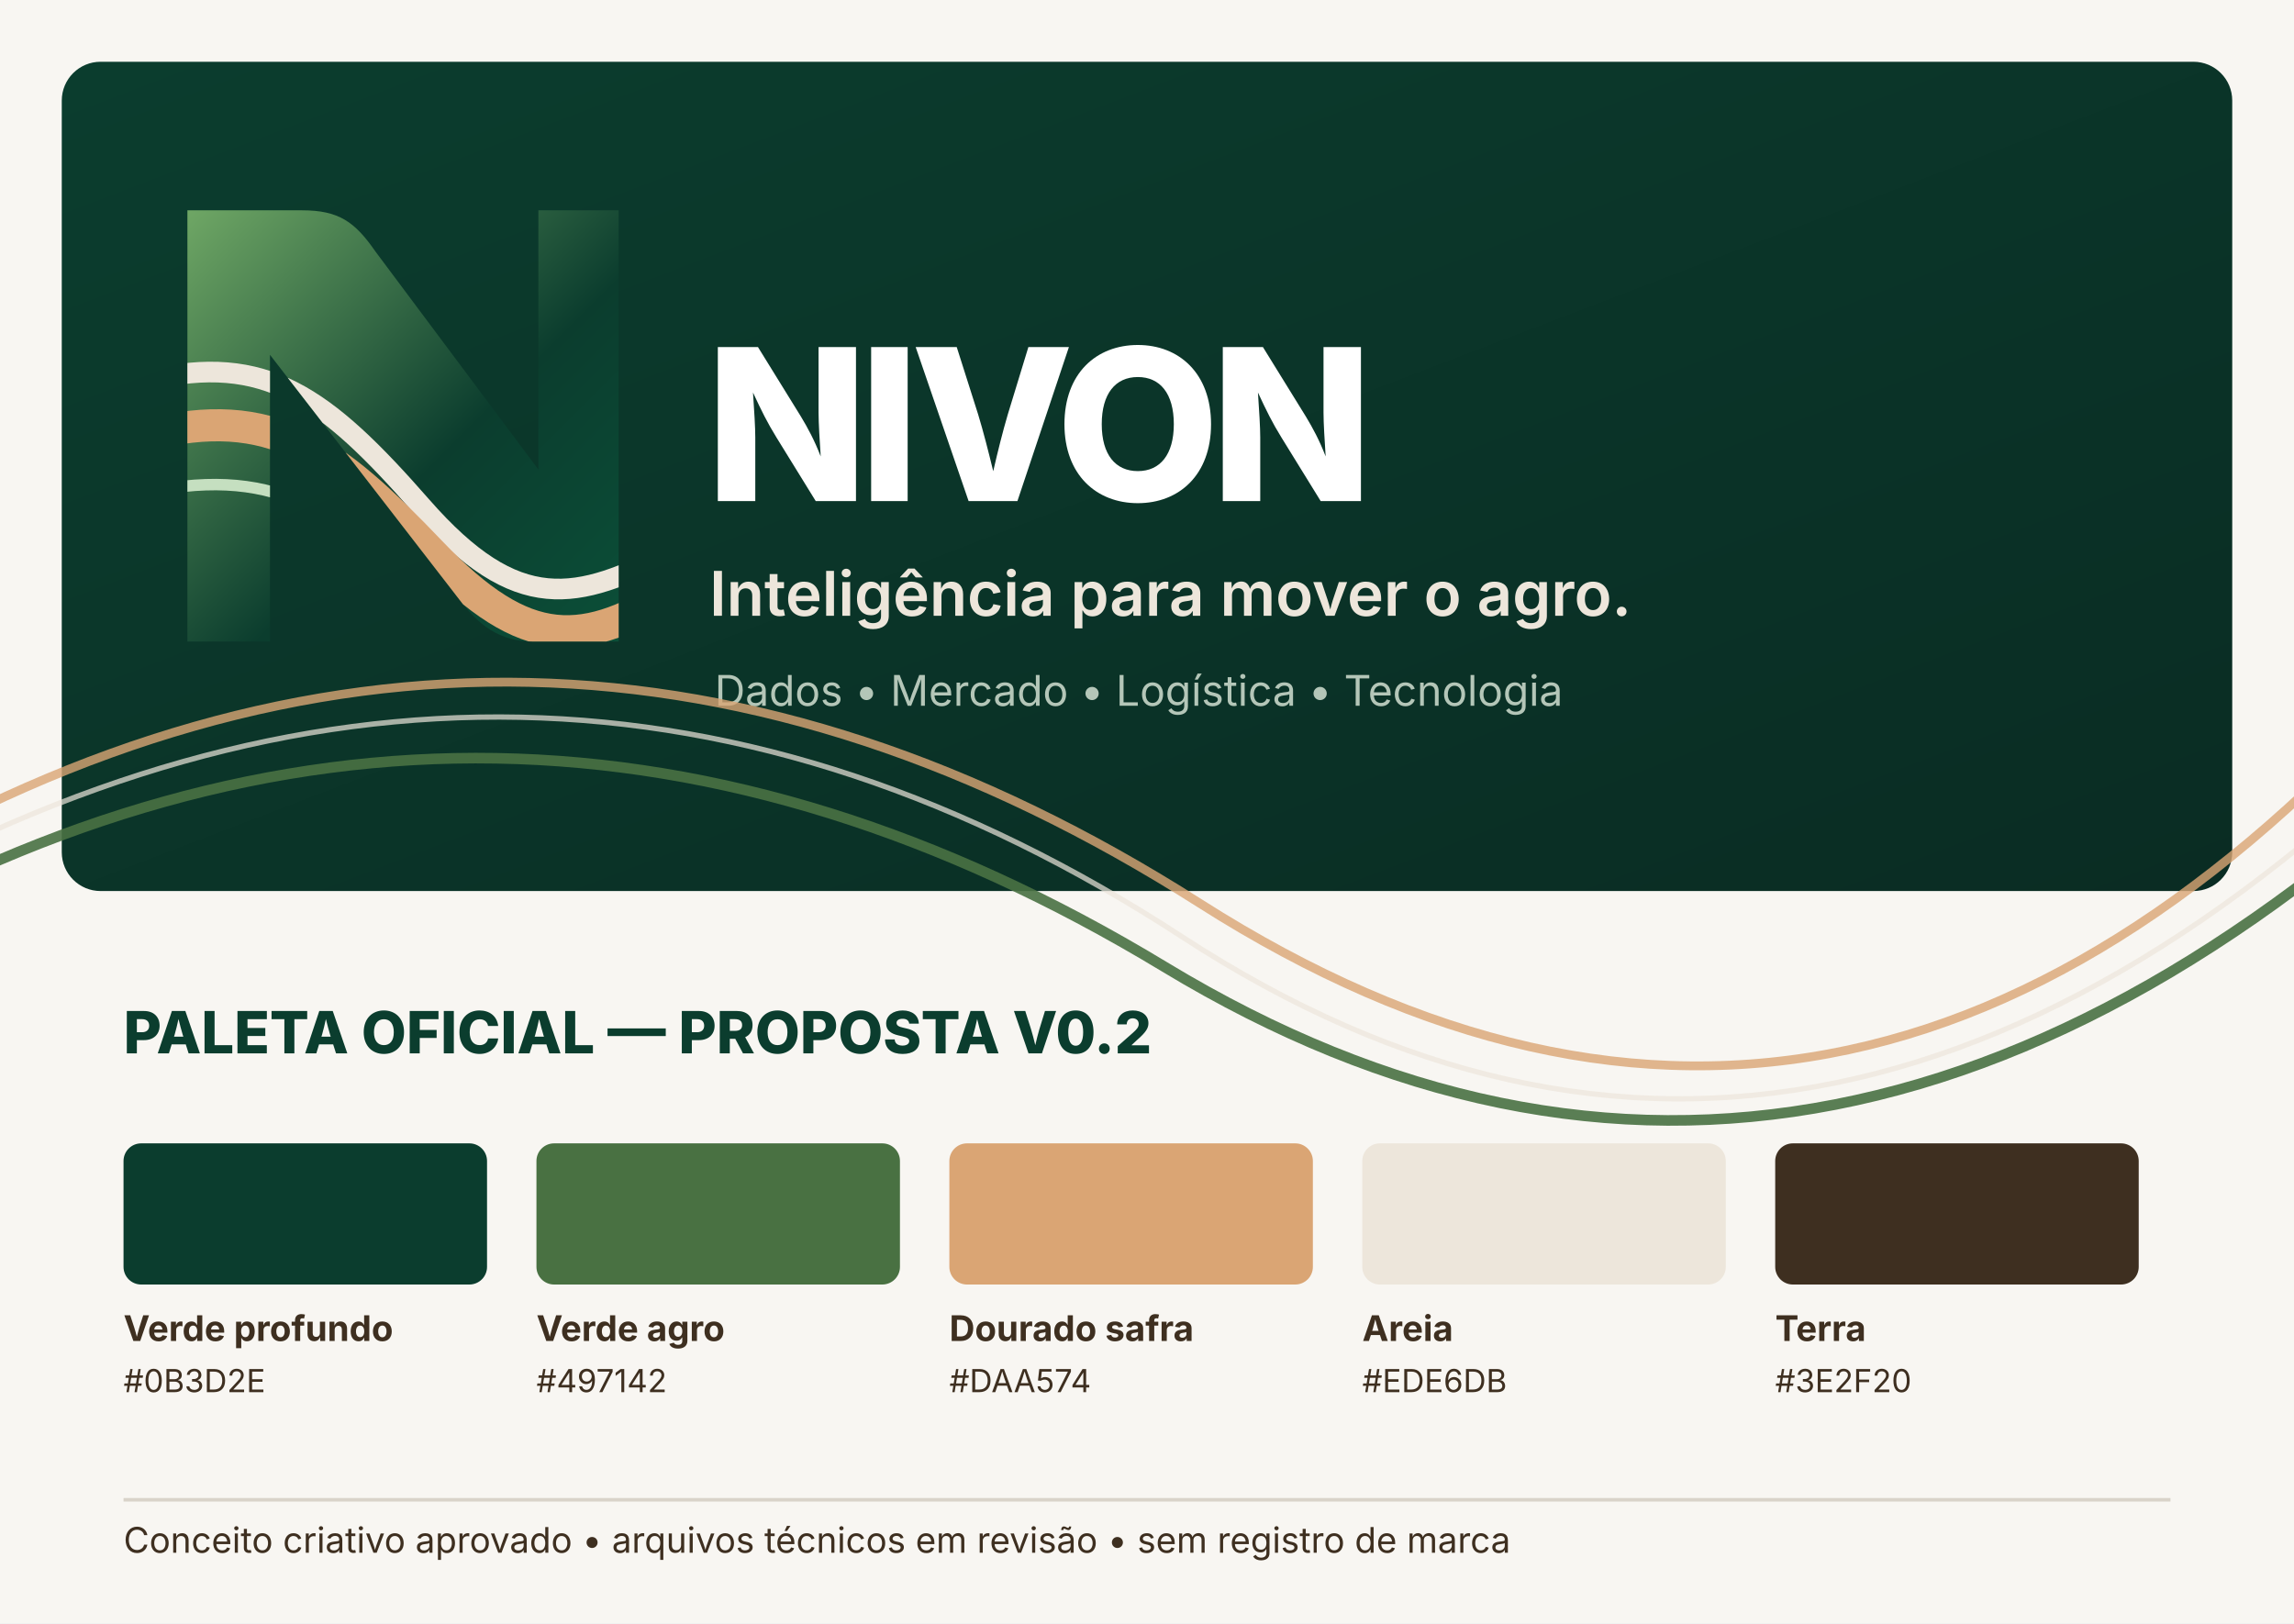
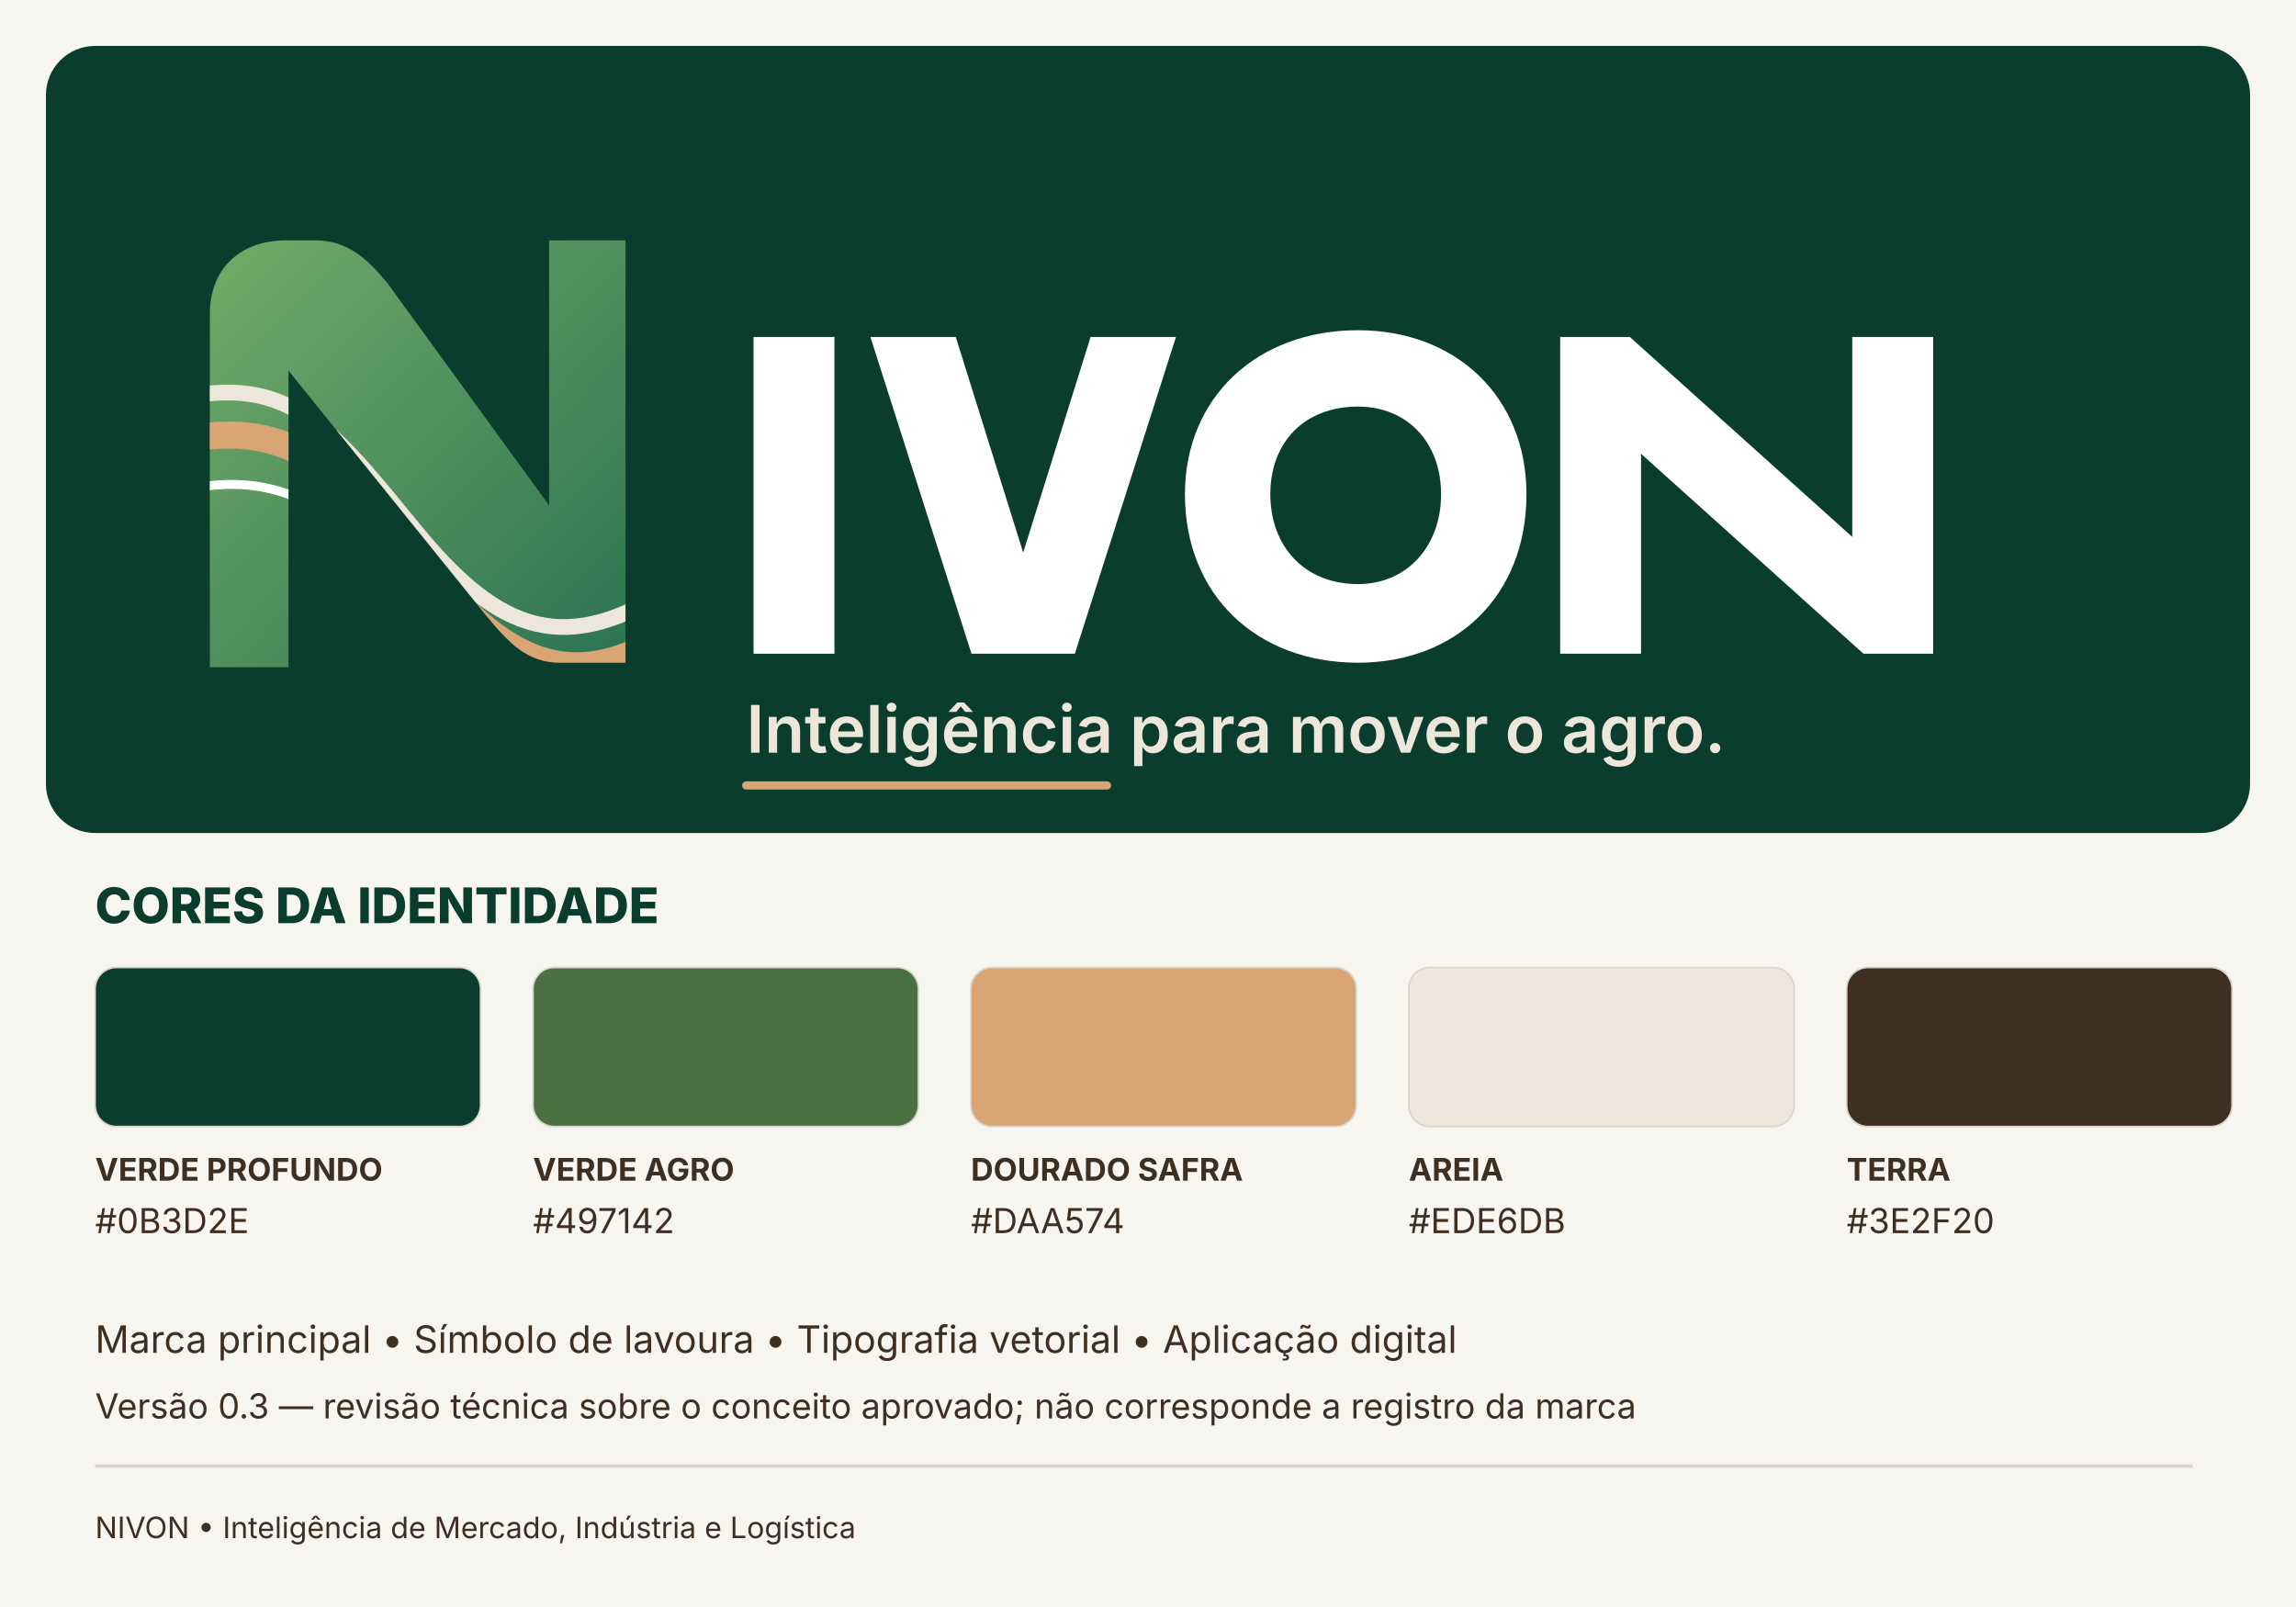
- <svg xmlns="http://www.w3.org/2000/svg" viewBox="0 0 1300 920" role="img" aria-labelledby="title">
-   <defs>
-     <linearGradient id="bg" x2="1" y2="1">
-       <stop stop-color="#0B3D2E" />
-       <stop offset="1" stop-color="#0A2C23" />
-     </linearGradient>
-   </defs>
-   <rect width="1300" height="920" fill="#F8F6F2" />
-   <rect x="35" y="35" width="1230" height="470" rx="22" fill="url(#bg)" />
-   <g transform="translate(62 75) scale(1.3)">
+ <svg xmlns="http://www.w3.org/2000/svg" viewBox="0 0 1400 980" role="img" aria-labelledby="title">
+   <rect width="1400" height="980" fill="#F7F5F0" />
+   <rect x="28" y="28" width="1344" height="480" rx="30" fill="#0B3D2E" />
+   <g transform="translate(80 100) scale(1.37)">
    <defs>
-       <linearGradient id="board-green" x1="0" y1="0" x2="1" y2="1">
-         <stop stop-color="#6FA765" />
-         <stop offset="0.58" stop-color="#0B3D2E" />
-         <stop offset="1" stop-color="#0B4F38" />
+       <linearGradient id="preview-grad" x1="0" y1="0" x2="1" y2="1">
+         <stop stop-color="#73AC68" />
+         <stop offset="1" stop-color="#2B7352" />
      </linearGradient>
-       <clipPath id="board-crop">
-         <path d="M34 222V34H84C100 34 107 39 116 52L187 147V34H222V222H185C170 222 161 215 152 203L70 97V222Z" />
+       <clipPath id="preview-crop">
+         <path d="M35 224V67C35 46 49 34 69 34H82C96 34 105 42 114 53L186 152V34H220V222H191C176 222 168 213 158 201L70 92V224Z" />
      </clipPath>
    </defs>
-     <path fill="url(#board-green)" d="M34 222V34H84C100 34 107 39 116 52L187 147V34H222V222H185C170 222 161 215 152 203L70 97V222Z" />
-     <g clip-path="url(#board-crop)" fill="none" stroke-linecap="round">
-       <path d="M17 108C68 96 94 115 136 163S204 204 245 183" stroke="#EDE6DB" stroke-width="9" />
-       <path d="M16 132C71 118 98 139 140 183S207 225 248 199" stroke="#DAA574" stroke-width="14" />
-       <path d="M11 158C72 144 98 164 143 206S206 241 245 221" stroke="#C5DFC0" stroke-width="5" />
+     <path d="M35 224V67C35 46 49 34 69 34H82C96 34 105 42 114 53L186 152V34H220V222H191C176 222 168 213 158 201L70 92V224Z" fill="url(#preview-grad)" />
+     <g clip-path="url(#preview-crop)" fill="none" stroke-linecap="round">
+       <path d="M19 105C71 92 90 119 127 164S194 220 243 187" stroke="#EDE6DB" stroke-width="7" />
+       <path d="M19 124C70 111 95 137 132 181S198 236 242 208" stroke="#DAA574" stroke-width="12" />
+       <path d="M20 146C71 133 97 159 136 201S202 249 243 229" stroke="#FFFFFF" stroke-width="4" />
+     </g>
+     <g fill="#FFFFFF" fill-rule="evenodd">
+       <path d="M277 77H313V218H277Z" />
+       <path d="M329 77H367L397 173L427 77H465L420 218H374Z" />
+       <path d="M546 74C590 74 621 104 621 147C621 192 590 222 546 222C501 222 469 192 469 147C469 104 501 74 546 74ZM546 108C522 108 507 124 507 147C507 170 522 187 546 187C568 187 583 170 583 147C583 124 568 108 546 108Z" />
+       <path d="M636 218V77H667L766 166V77H802V218H771L672 129V218Z" />
    </g>
  </g>
-   <text x="400" y="284" fill="#FFFFFF" font-family="Inter,Arial,sans-serif" font-size="120" font-weight="800" letter-spacing="-5">NIVON</text>
-   <text x="402" y="349" fill="#EDE6DB" font-family="Inter,Arial,sans-serif" font-size="35" font-weight="600">Inteligência para mover o agro.</text>
-   <text x="405" y="400" fill="#B4C6B8" font-family="Inter,Arial,sans-serif" font-size="24">Dados • Mercado • Logística • Tecnologia</text>
-   <g fill="none" stroke-linecap="round">
-     <path d="M-80 495Q300 270 680 512T1390 360" stroke="#DAA574" stroke-width="5" opacity=".8" />
-     <path d="M-90 515Q300 290 670 531T1410 380" stroke="#EDE6DB" stroke-width="3" opacity=".7" />
-     <path d="M-95 535Q280 318 660 548T1420 400" stroke="#497142" stroke-width="6" opacity=".9" />
-   </g>
-   <text x="70" y="597" fill="#0B3D2E" font-family="Inter,Arial,sans-serif" font-weight="800" font-size="33">PALETA OFICIAL — PROPOSTA V0.2</text>
-   <g transform="translate(70 648)">
-     <rect width="206" height="80" rx="10" fill="#0B3D2E" />
-     <text y="112" font-family="Inter,Arial,sans-serif" fill="#3E2F20" font-weight="700" font-size="20">Verde profundo</text>
-     <text y="141" font-family="Inter,Arial,sans-serif" fill="#3E2F20" font-size="18">#0B3D2E</text>
-   </g>
-   <g transform="translate(304 648)">
-     <rect width="206" height="80" rx="10" fill="#497142" />
-     <text y="112" font-family="Inter,Arial,sans-serif" fill="#3E2F20" font-weight="700" font-size="20">Verde agro</text>
-     <text y="141" font-family="Inter,Arial,sans-serif" fill="#3E2F20" font-size="18">#497142</text>
-   </g>
-   <g transform="translate(538 648)">
-     <rect width="206" height="80" rx="10" fill="#DAA574" />
-     <text y="112" font-family="Inter,Arial,sans-serif" fill="#3E2F20" font-weight="700" font-size="20">Dourado safra</text>
-     <text y="141" font-family="Inter,Arial,sans-serif" fill="#3E2F20" font-size="18">#DAA574</text>
-   </g>
-   <g transform="translate(772 648)">
-     <rect width="206" height="80" rx="10" fill="#EDE6DB" />
-     <text y="112" font-family="Inter,Arial,sans-serif" fill="#3E2F20" font-weight="700" font-size="20">Areia</text>
-     <text y="141" font-family="Inter,Arial,sans-serif" fill="#3E2F20" font-size="18">#EDE6DB</text>
-   </g>
-   <g transform="translate(1006 648)">
-     <rect width="206" height="80" rx="10" fill="#3E2F20" />
-     <text y="112" font-family="Inter,Arial,sans-serif" fill="#3E2F20" font-weight="700" font-size="20">Terra</text>
-     <text y="141" font-family="Inter,Arial,sans-serif" fill="#3E2F20" font-size="18">#3E2F20</text>
-   </g>
-   <path d="M70 850H1230" stroke="#D9D3C9" stroke-width="2" />
-   <text x="70" y="880" fill="#3E2F20" font-family="Inter,Arial,sans-serif" font-size="20">Conceito criativo aprovado • arquivos técnicos em revisão • sem registro de marca</text>
+   <text x="455" y="459" fill="#EDE6DB" font-family="Inter,Arial,sans-serif" font-size="40" font-weight="600">Inteligência para mover o agro.</text>
+   <path d="M455 479H675" stroke="#DAA574" stroke-width="5" stroke-linecap="round" />
+   <text x="58" y="563" font-family="Inter,Arial,sans-serif" font-weight="800" font-size="30" fill="#0B3D2E">CORES DA IDENTIDADE</text>
+   <rect x="58" y="590" width="235" height="97" rx="13" fill="#0B3D2E" stroke="#D9D5CC" stroke-width="1" />
+   <text x="58" y="720" font-family="Inter,Arial,sans-serif" font-size="19" font-weight="700" fill="#3E2F20">VERDE PROFUNDO</text>
+   <text x="58" y="752" font-family="Inter,Arial,sans-serif" font-size="21" fill="#3E2F20">#0B3D2E</text>
+   <rect x="325" y="590" width="235" height="97" rx="13" fill="#497142" stroke="#D9D5CC" stroke-width="1" />
+   <text x="325" y="720" font-family="Inter,Arial,sans-serif" font-size="19" font-weight="700" fill="#3E2F20">VERDE AGRO</text>
+   <text x="325" y="752" font-family="Inter,Arial,sans-serif" font-size="21" fill="#3E2F20">#497142</text>
+   <rect x="592" y="590" width="235" height="97" rx="13" fill="#DAA574" stroke="#D9D5CC" stroke-width="1" />
+   <text x="592" y="720" font-family="Inter,Arial,sans-serif" font-size="19" font-weight="700" fill="#3E2F20">DOURADO SAFRA</text>
+   <text x="592" y="752" font-family="Inter,Arial,sans-serif" font-size="21" fill="#3E2F20">#DAA574</text>
+   <rect x="859" y="590" width="235" height="97" rx="13" fill="#EDE6DB" stroke="#D9D5CC" stroke-width="1" />
+   <text x="859" y="720" font-family="Inter,Arial,sans-serif" font-size="19" font-weight="700" fill="#3E2F20">AREIA</text>
+   <text x="859" y="752" font-family="Inter,Arial,sans-serif" font-size="21" fill="#3E2F20">#EDE6DB</text>
+   <rect x="1126" y="590" width="235" height="97" rx="13" fill="#3E2F20" stroke="#D9D5CC" stroke-width="1" />
+   <text x="1126" y="720" font-family="Inter,Arial,sans-serif" font-size="19" font-weight="700" fill="#3E2F20">TERRA</text>
+   <text x="1126" y="752" font-family="Inter,Arial,sans-serif" font-size="21" fill="#3E2F20">#3E2F20</text>
+   <text x="58" y="825" font-family="Inter,Arial,sans-serif" font-size="23" fill="#3E2F20">Marca principal • Símbolo de lavoura • Tipografia vetorial • Aplicação digital</text>
+   <text x="58" y="865" font-family="Inter,Arial,sans-serif" font-size="21" fill="#3E2F20">Versão 0.3 — revisão técnica sobre o conceito aprovado; não corresponde a registro da marca</text>
+   <line x1="58" y1="894" x2="1337" y2="894" stroke="#D9D5CC" stroke-width="2" />
+   <text x="58" y="938" font-family="Inter,Arial,sans-serif" font-size="18" fill="#3E2F20">NIVON • Inteligência de Mercado, Indústria e Logística</text>
</svg>
